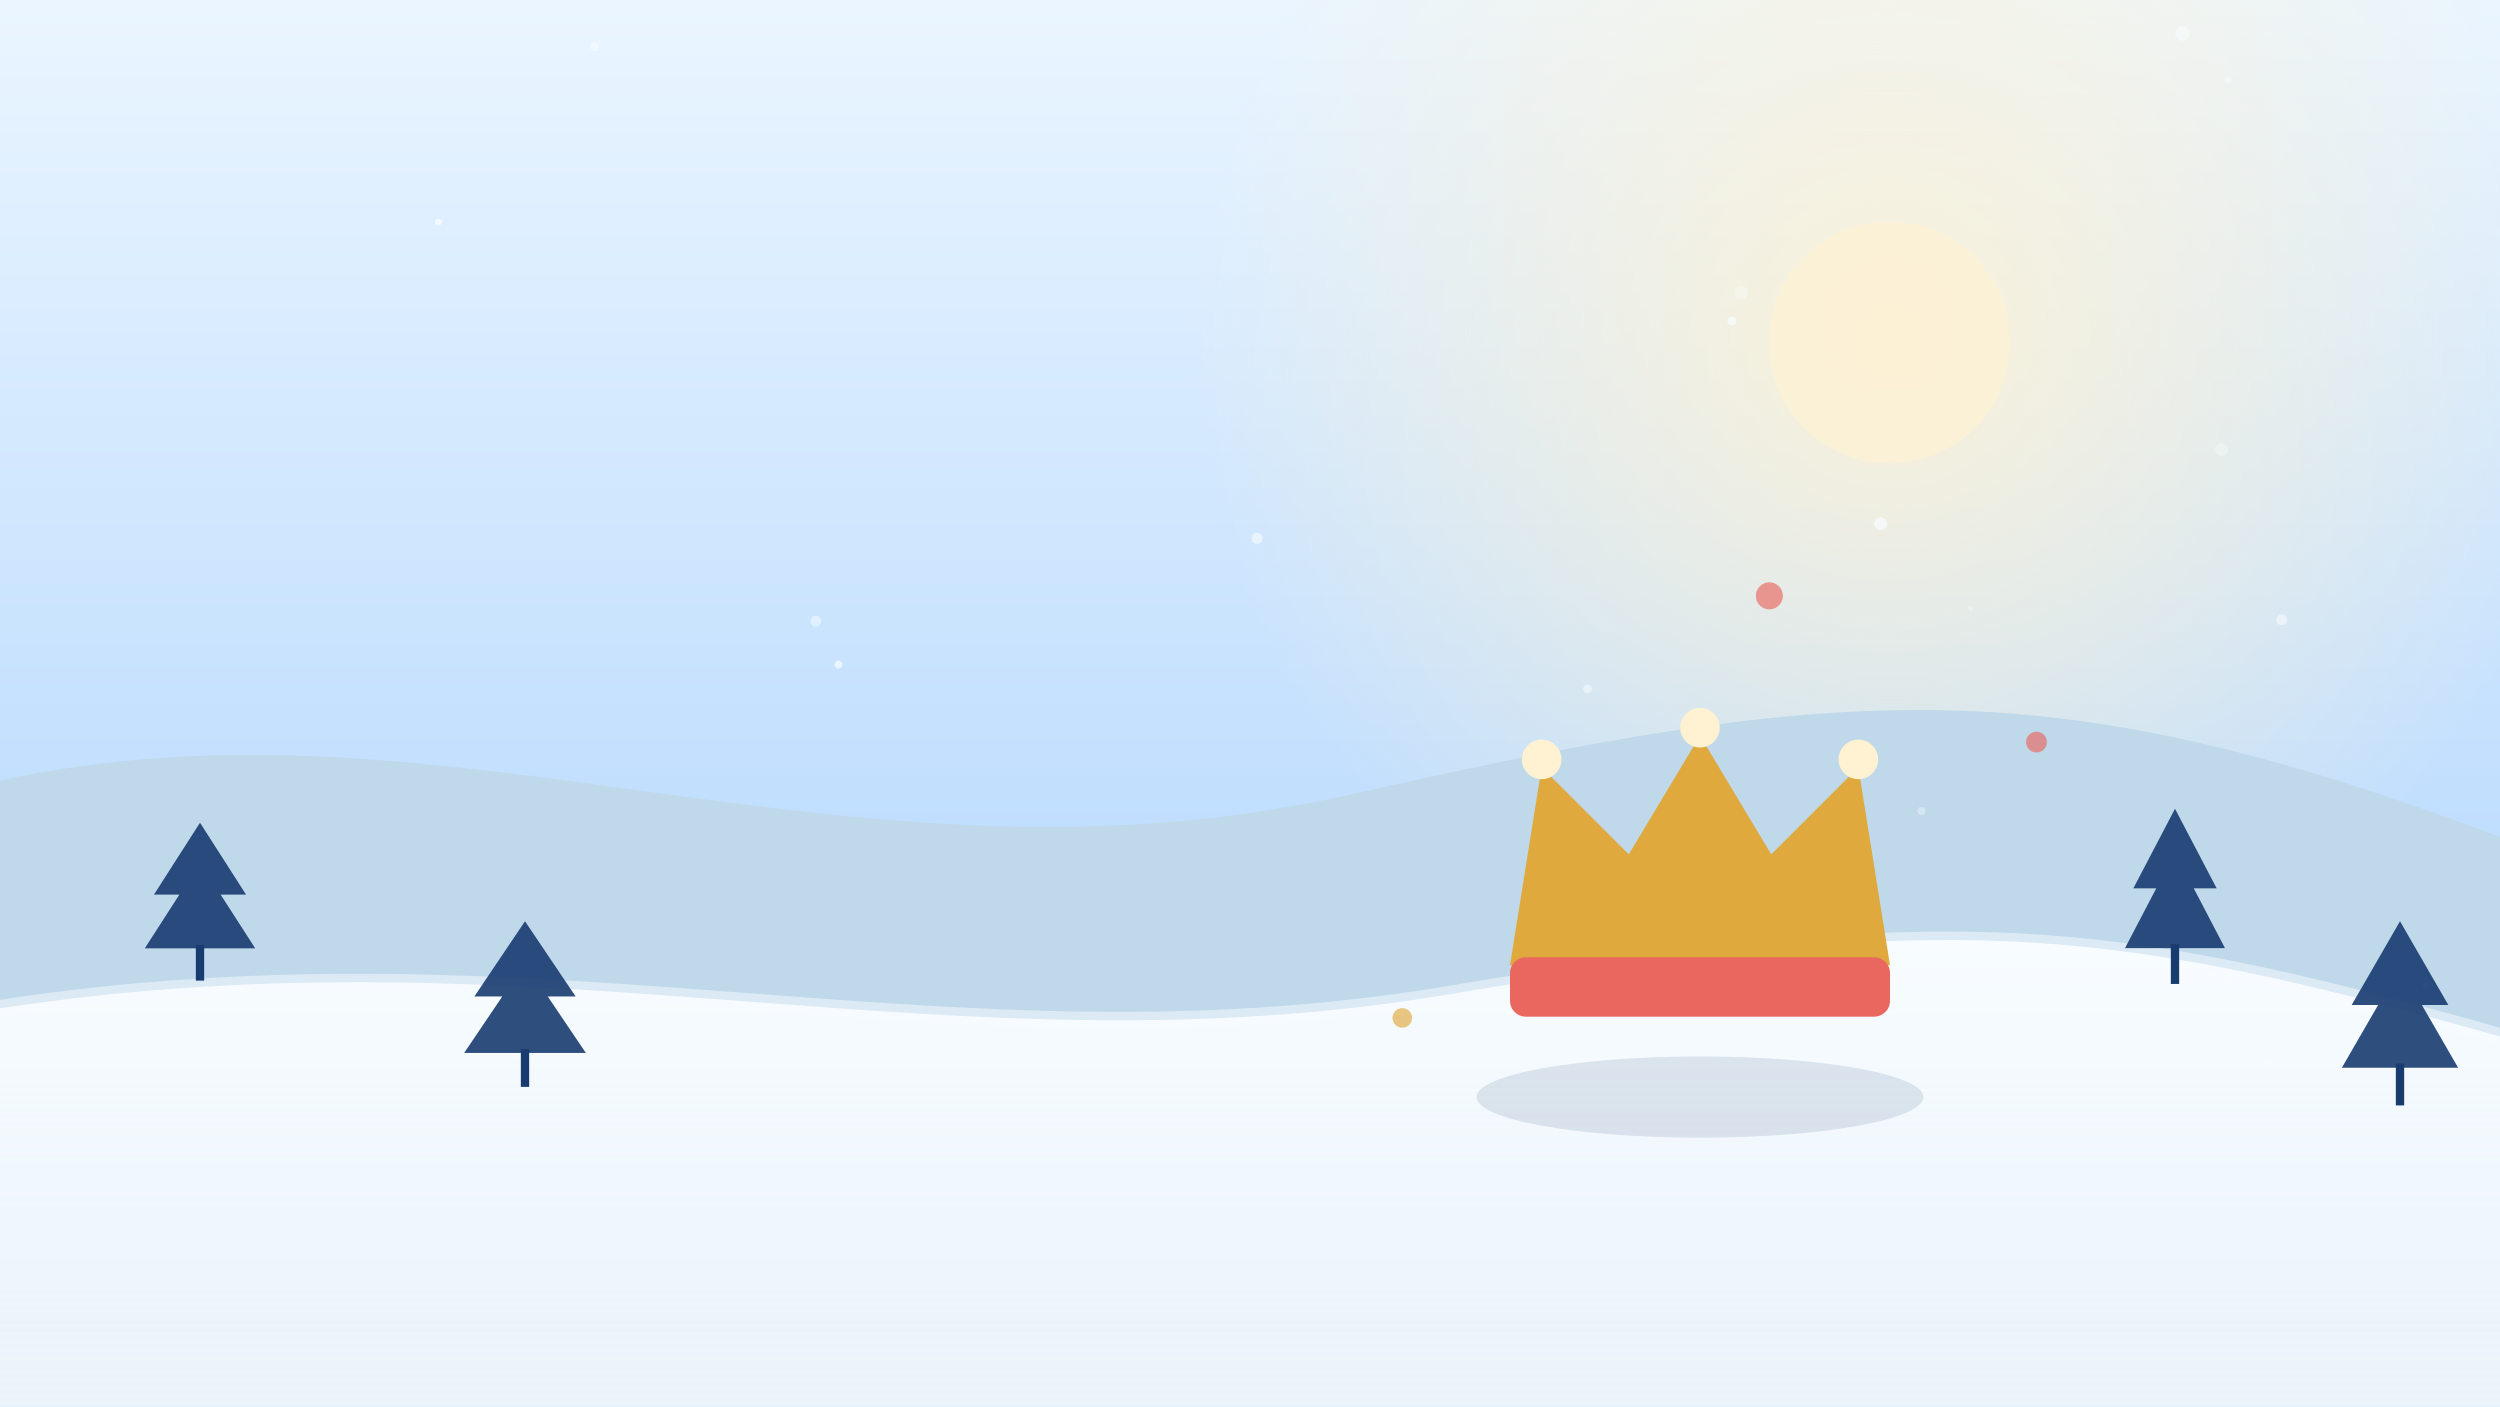
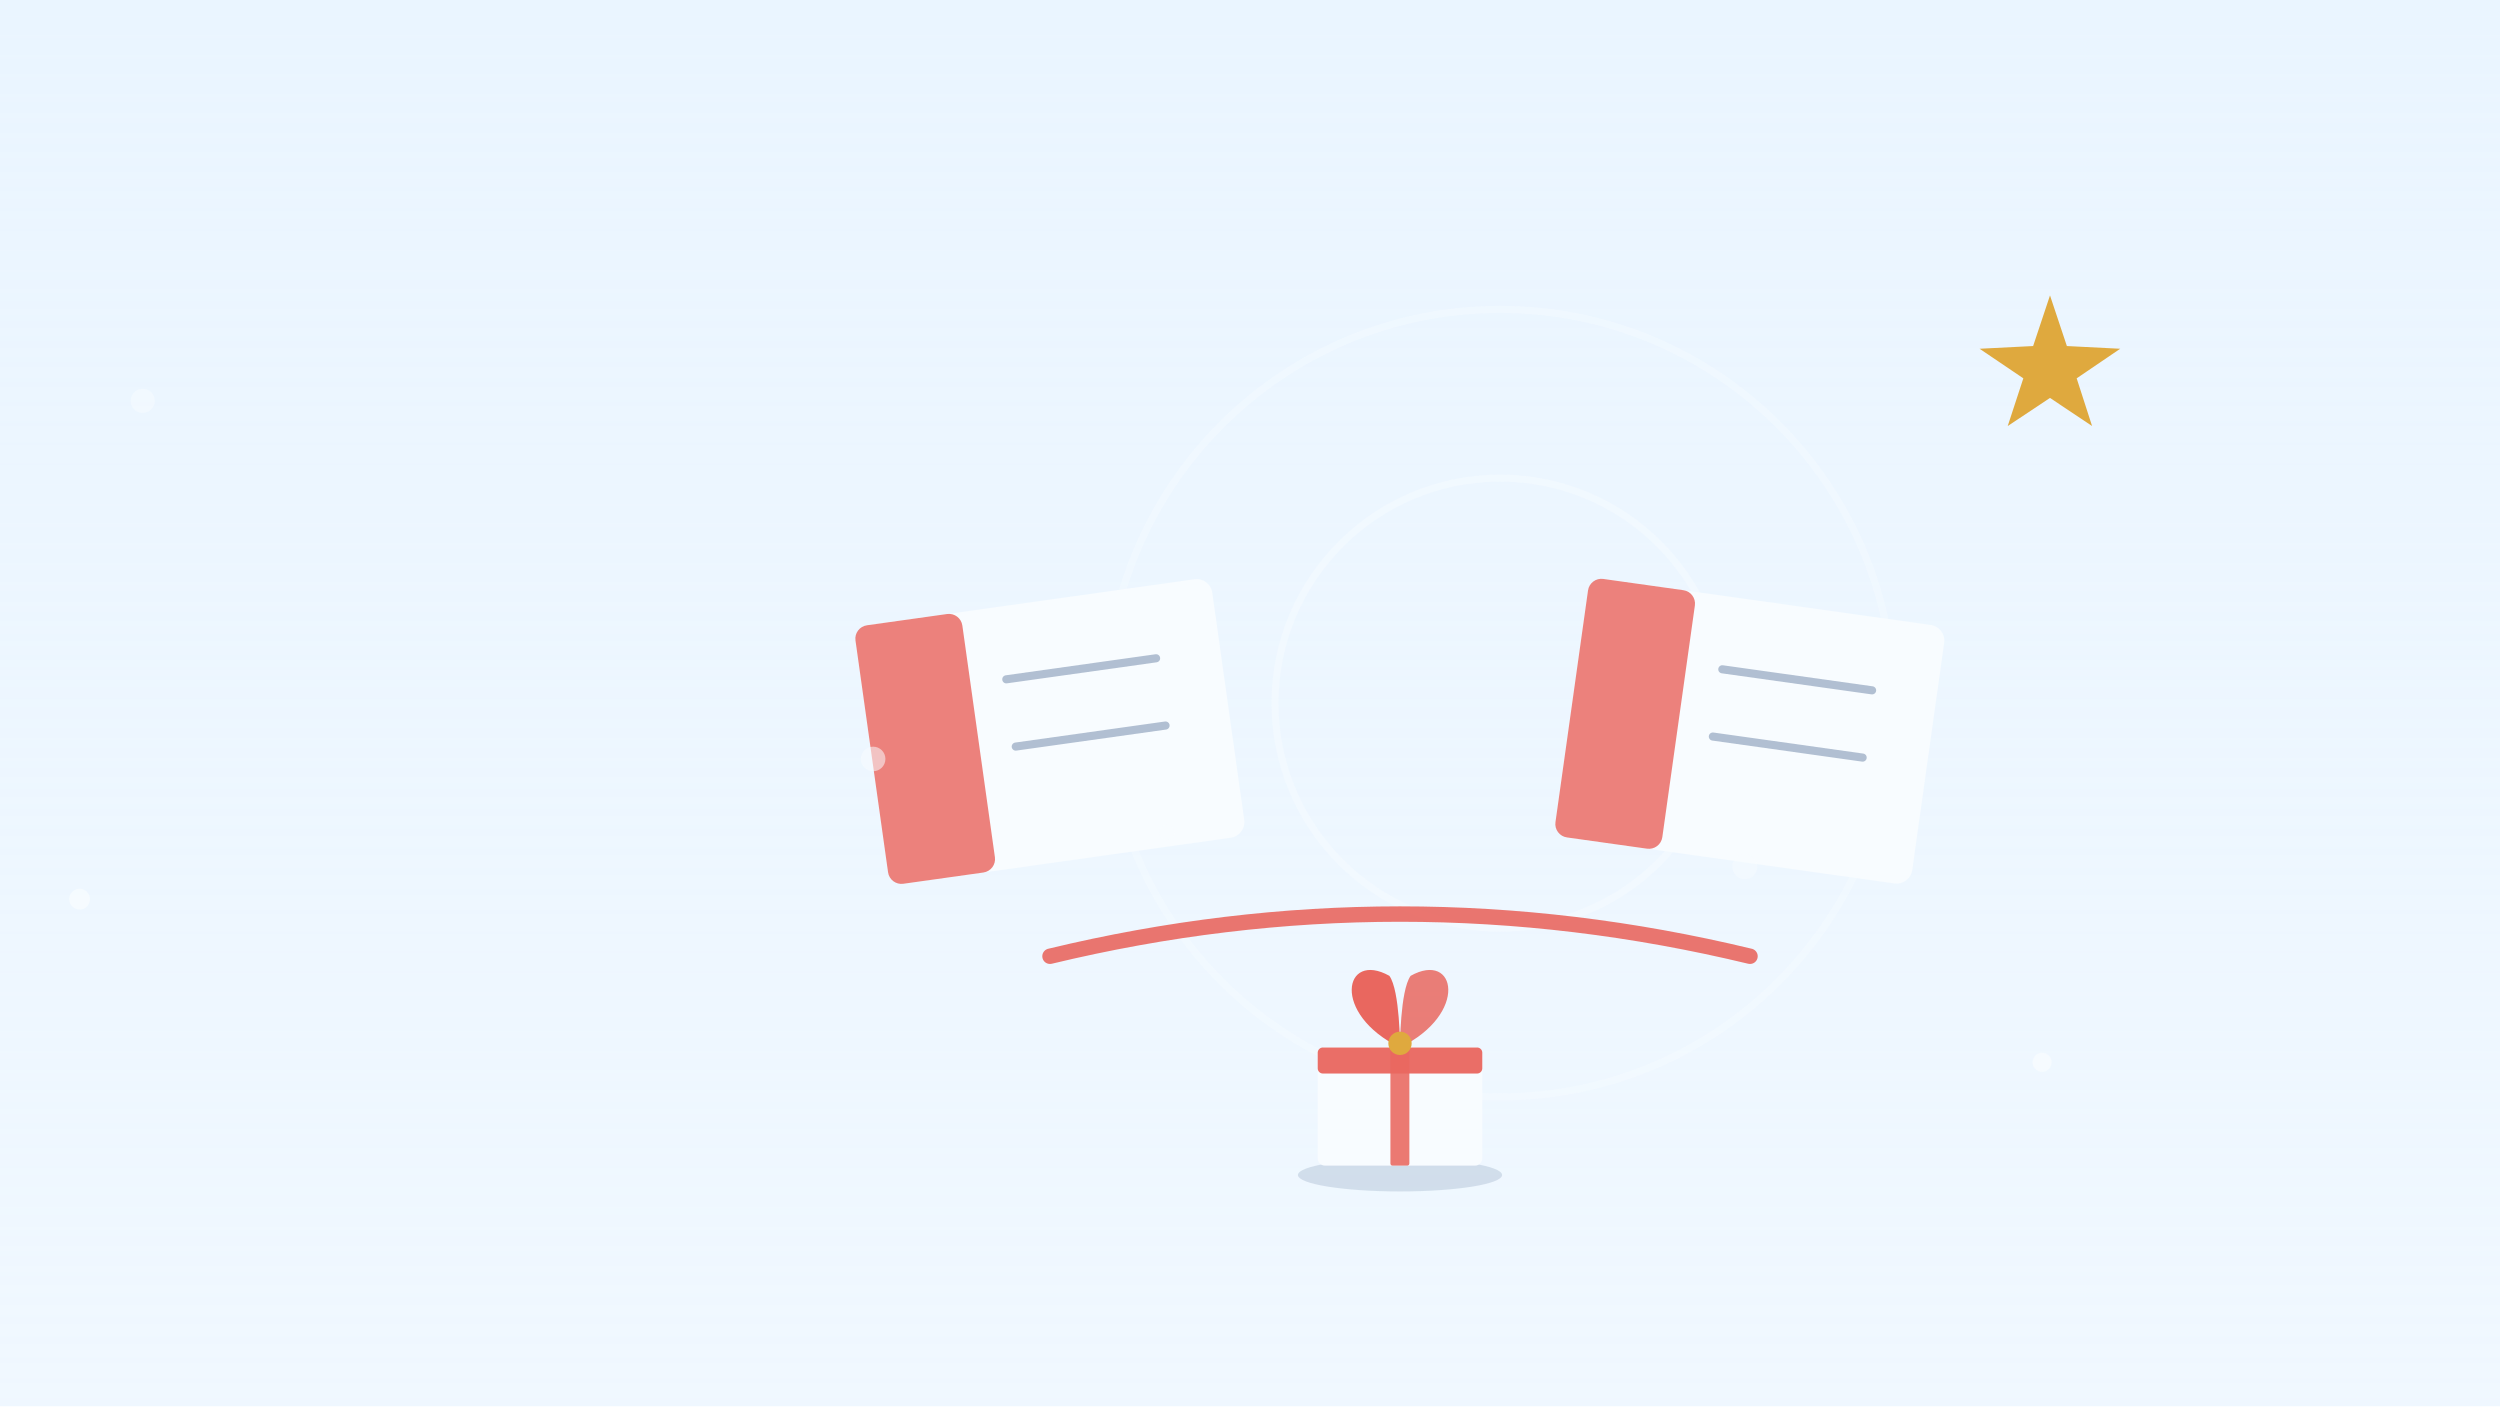
<svg xmlns="http://www.w3.org/2000/svg" viewBox="0 0 1200 675" width="1200" height="675" role="img" aria-labelledby="art-quick-draw-success-winter-title art-quick-draw-success-winter-desc">
  <defs>
    <linearGradient id="art-quick-draw-success-winter-sky" x1="0" y1="0" x2="0" y2="1">
      <stop offset="0" stop-color="#EAF5FF" />
-       <stop offset="1" stop-color="#A3CEFD" />
-     </linearGradient>
-     <linearGradient id="art-quick-draw-success-winter-ground" x1="0" y1="0" x2="0" y2="1">
-       <stop offset="0" stop-color="#F8FCFF" />
-       <stop offset="1" stop-color="#F8FCFF" stop-opacity="0.76" />
+       <stop offset="1" stop-color="#EAF5FF" stop-opacity="0.72" />
    </linearGradient>
    <radialGradient id="art-quick-draw-success-winter-glow">
-       <stop offset="0" stop-color="#FFF2D2" stop-opacity="0.85" />
+       <stop offset="0" stop-color="#FFF2D2" stop-opacity="0.8" />
      <stop offset="1" stop-color="#FFF2D2" stop-opacity="0" />
    </radialGradient>
  </defs>
  <rect width="1200" height="675" fill="url(#art-quick-draw-success-winter-sky)" />
-   <circle cx="907" cy="164.4" r="335.8" fill="url(#art-quick-draw-success-winter-glow)" />
-   <circle cx="907" cy="164.4" r="58" fill="#FFF2D2" opacity="0.6" />
-   <path d="M0 374.7 C216 327.4, 408 435.4, 648 381.4 S984 320.7, 1200 401.7 L1200 675 L0 675 Z" fill="#BFD8EA" />
-   <path d="M0 484 C264 443.5, 456 517.7, 696 477.2 S1008 443.5, 1200 497.5 L1200 675 L0 675 Z" fill="url(#art-quick-draw-success-winter-ground)" />
-   <path d="M0 484 C264 443.5, 456 517.7, 696 477.2 S1008 443.5, 1200 497.5" fill="none" stroke="#F8FCFF" stroke-width="8.1" opacity="0.5" />
-   <circle cx="762" cy="330.7" r="2.1" fill="#F8FCFF" opacity="0.55" />
-   <circle cx="835.8" cy="140.5" r="3.3" fill="#F8FCFF" opacity="0.34" />
-   <circle cx="902.7" cy="251.4" r="3.1" fill="#F8FCFF" opacity="0.73" />
-   <circle cx="1066.4" cy="215.8" r="3.1" fill="#F8FCFF" opacity="0.35" />
-   <circle cx="402.4" cy="319" r="1.9" fill="#F8FCFF" opacity="0.70" />
-   <circle cx="247.6" cy="505.8" r="2.3" fill="#F8FCFF" opacity="0.47" />
-   <circle cx="1069.4" cy="38.4" r="1.8" fill="#F8FCFF" opacity="0.45" />
-   <circle cx="210.4" cy="106.6" r="1.7" fill="#F8FCFF" opacity="0.78" />
-   <circle cx="945.8" cy="292.3" r="1.2" fill="#F8FCFF" opacity="0.33" />
-   <circle cx="1088.9" cy="510" r="2" fill="#F8FCFF" opacity="0.37" />
-   <circle cx="1164" cy="472.6" r="1.3" fill="#F8FCFF" opacity="0.69" />
-   <circle cx="1095.2" cy="297.5" r="2.6" fill="#F8FCFF" opacity="0.57" />
-   <circle cx="285.4" cy="22.4" r="2.1" fill="#F8FCFF" opacity="0.58" />
-   <circle cx="922.3" cy="389.3" r="2" fill="#F8FCFF" opacity="0.38" />
-   <circle cx="391.6" cy="298.2" r="2.6" fill="#F8FCFF" opacity="0.50" />
-   <circle cx="603.4" cy="258.4" r="2.7" fill="#F8FCFF" opacity="0.58" />
-   <circle cx="831.3" cy="154.1" r="2.1" fill="#F8FCFF" opacity="0.73" />
-   <circle cx="1047.6" cy="16.2" r="3.4" fill="#F8FCFF" opacity="0.57" />
-   <rect x="94" y="453.5" width="4" height="17.2" fill="#183B70" />
-   <path d="M96 394.9 L73.9 429.4 L86.1 429.4 L69.5 455.2 L122.5 455.2 L105.9 429.4 L118.1 429.4 Z" fill="#183B70" opacity="0.9" />
-   <rect x="250" y="503.6" width="4" height="18.1" fill="#183B70" />
-   <path d="M252 442.2 L227.7 478.3 L241.1 478.3 L222.8 505.4 L281.2 505.4 L262.9 478.3 L276.3 478.3 Z" fill="#183B70" opacity="0.9" />
-   <rect x="1042" y="453.2" width="4" height="19.1" fill="#183B70" />
-   <path d="M1044 388.2 L1024 426.4 L1035 426.4 L1020 455.1 L1068 455.1 L1053 426.4 L1064 426.4 Z" fill="#183B70" opacity="0.9" />
-   <rect x="1150" y="510.5" width="4" height="20.1" fill="#183B70" />
-   <path d="M1152 442.2 L1128.8 482.4 L1141.5 482.4 L1124.1 512.5 L1179.9 512.5 L1162.5 482.4 L1175.2 482.4 Z" fill="#183B70" opacity="0.9" />
-   <ellipse cx="816" cy="526.6" rx="107.2" ry="19.5" fill="#183B70" opacity="0.12" />
-   <circle cx="977.5" cy="356.2" r="5" fill="#E9675F" opacity="0.65" />
-   <circle cx="673.1" cy="488.6" r="4.7" fill="#DFA93E" opacity="0.65" />
-   <circle cx="849.3" cy="286" r="6.5" fill="#E9675F" opacity="0.65" />
-   <g transform="translate(816 425.3) scale(1.9)">
-     <path d="M-48 20 L-40 -30 L-18 -8 L0 -38 L18 -8 L40 -30 L48 20 Z" fill="#DFA93E" />
-     <rect x="-48" y="18" width="96" height="15" rx="4" fill="#E9675F" />
-     <circle cx="-40" cy="-32" r="5" fill="#FFF2D2" />
-     <circle cx="0" cy="-40" r="5" fill="#FFF2D2" />
-     <circle cx="40" cy="-32" r="5" fill="#FFF2D2" />
+   <circle cx="720" cy="337.5" r="108" fill="none" stroke="#F8FCFF" stroke-width="3.4" opacity="0.42" />
+   <circle cx="720" cy="337.5" r="189" fill="none" stroke="#F8FCFF" stroke-width="3.4" opacity="0.36" />
+   <g transform="rotate(-8 504 351)">
+     <rect x="417.6" y="288.4" width="172.8" height="125.3" rx="7.6" fill="#F8FCFF" opacity="0.98" />
+     <rect x="417.6" y="288.4" width="51.8" height="125.3" rx="6.5" fill="#E9675F" opacity="0.82" />
+     <path d="M486.7 323.4 L559.3 323.4" fill="none" stroke="#183B70" stroke-width="3.9" stroke-linecap="round" stroke-linejoin="round" opacity="0.32" />
+     <path d="M486.7 356 L559.3 356" fill="none" stroke="#183B70" stroke-width="3.9" stroke-linecap="round" stroke-linejoin="round" opacity="0.32" />
  </g>
+   <g transform="rotate(8 840 351)">
+     <rect x="753.6" y="288.4" width="172.8" height="125.3" rx="7.6" fill="#F8FCFF" opacity="0.98" />
+     <rect x="753.6" y="288.4" width="51.8" height="125.3" rx="6.5" fill="#E9675F" opacity="0.82" />
+     <path d="M822.7 323.4 L895.3 323.4" fill="none" stroke="#183B70" stroke-width="3.9" stroke-linecap="round" stroke-linejoin="round" opacity="0.32" />
+     <path d="M822.7 356 L895.3 356" fill="none" stroke="#183B70" stroke-width="3.9" stroke-linecap="round" stroke-linejoin="round" opacity="0.32" />
+   </g>
+   <path d="M504 459 Q672 418.5 840 459" fill="none" stroke="#E9675F" stroke-width="7.4" stroke-linecap="round" stroke-linejoin="round" opacity="0.90" />
+   <ellipse cx="672" cy="564" rx="49" ry="7.9" fill="#183B70" opacity="0.14" />
+   <rect x="632.5" y="502.8" width="79" height="56.7" rx="3.5" fill="#F8FCFF" />
+   <rect x="632.5" y="502.8" width="79" height="12.5" rx="2.5" fill="#E9675F" opacity="0.95" />
+   <rect x="667.4" y="502.8" width="9.1" height="56.7" rx="1" fill="#E9675F" opacity="0.88" />
+   <path d="M672 502.8 C638.8 486.6 645.1 456.2 666.9 468.4 C672 475.5 672 502.8 672 502.8 Z" fill="#E9675F" />
+   <path d="M672 502.8 C705.2 486.6 698.9 456.2 677.1 468.4 C672 475.5 672 502.8 672 502.8 Z" fill="#E9675F" opacity="0.85" />
+   <circle cx="672" cy="500.8" r="5.6" fill="#DFA93E" />
+   <polygon points="984,141.8 992.1,166.1 1017.7,167.4 996.8,181.6 1004.2,204.5 984,191 963.7,204.5 971.2,181.6 950.2,167.4 975.9,166.1" fill="#DFA93E" />
+   <circle cx="837.5" cy="416" r="6" fill="#F8FCFF" opacity="0.43" />
+   <circle cx="419.1" cy="364.3" r="5.9" fill="#F8FCFF" opacity="0.54" />
+   <circle cx="560.1" cy="399.6" r="3.7" fill="#F8FCFF" opacity="0.78" />
+   <circle cx="38.2" cy="431.6" r="5" fill="#F8FCFF" opacity="0.74" />
+   <circle cx="980.2" cy="509.9" r="4.6" fill="#F8FCFF" opacity="0.74" />
+   <circle cx="68.5" cy="192.4" r="5.8" fill="#F8FCFF" opacity="0.50" />
</svg>
